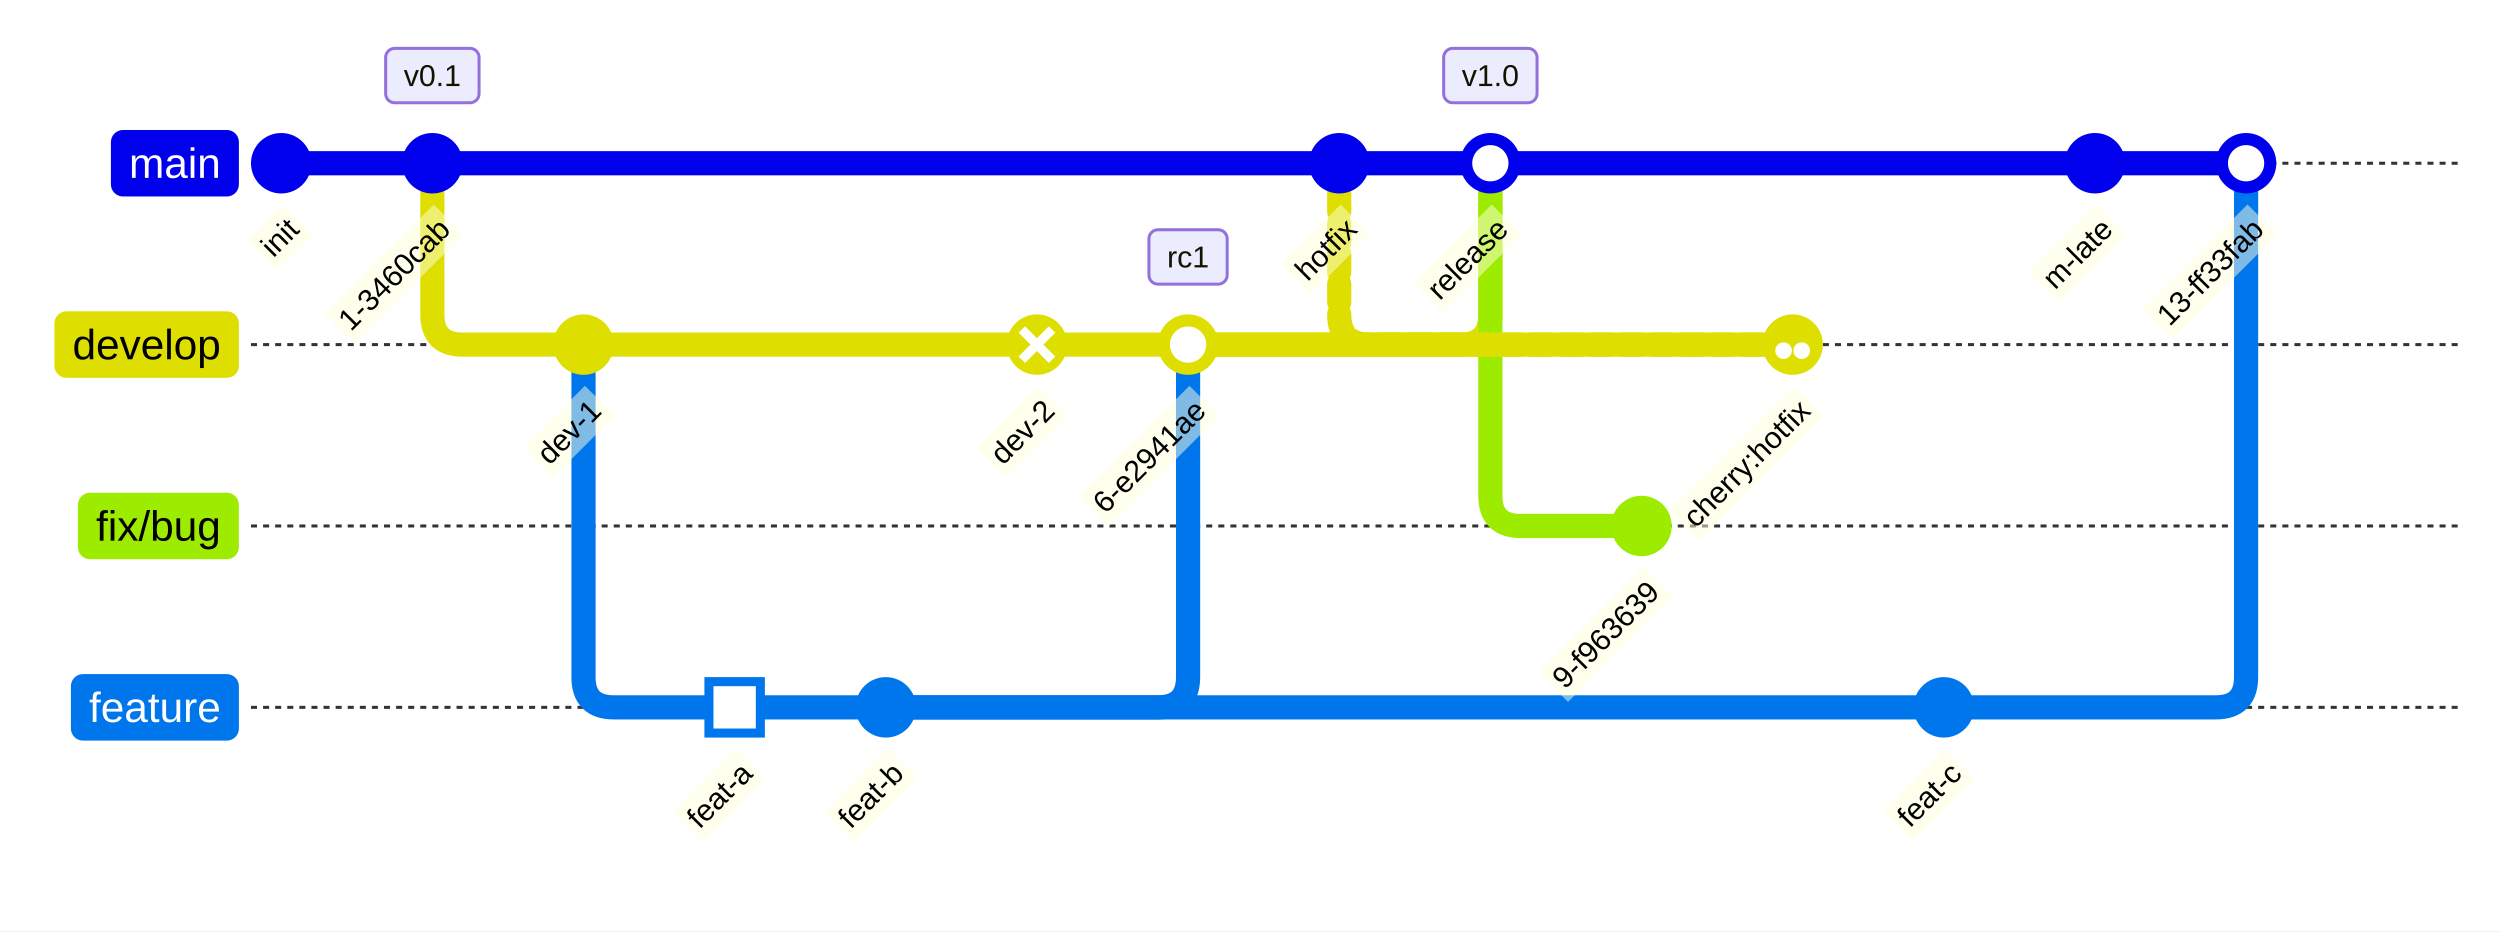
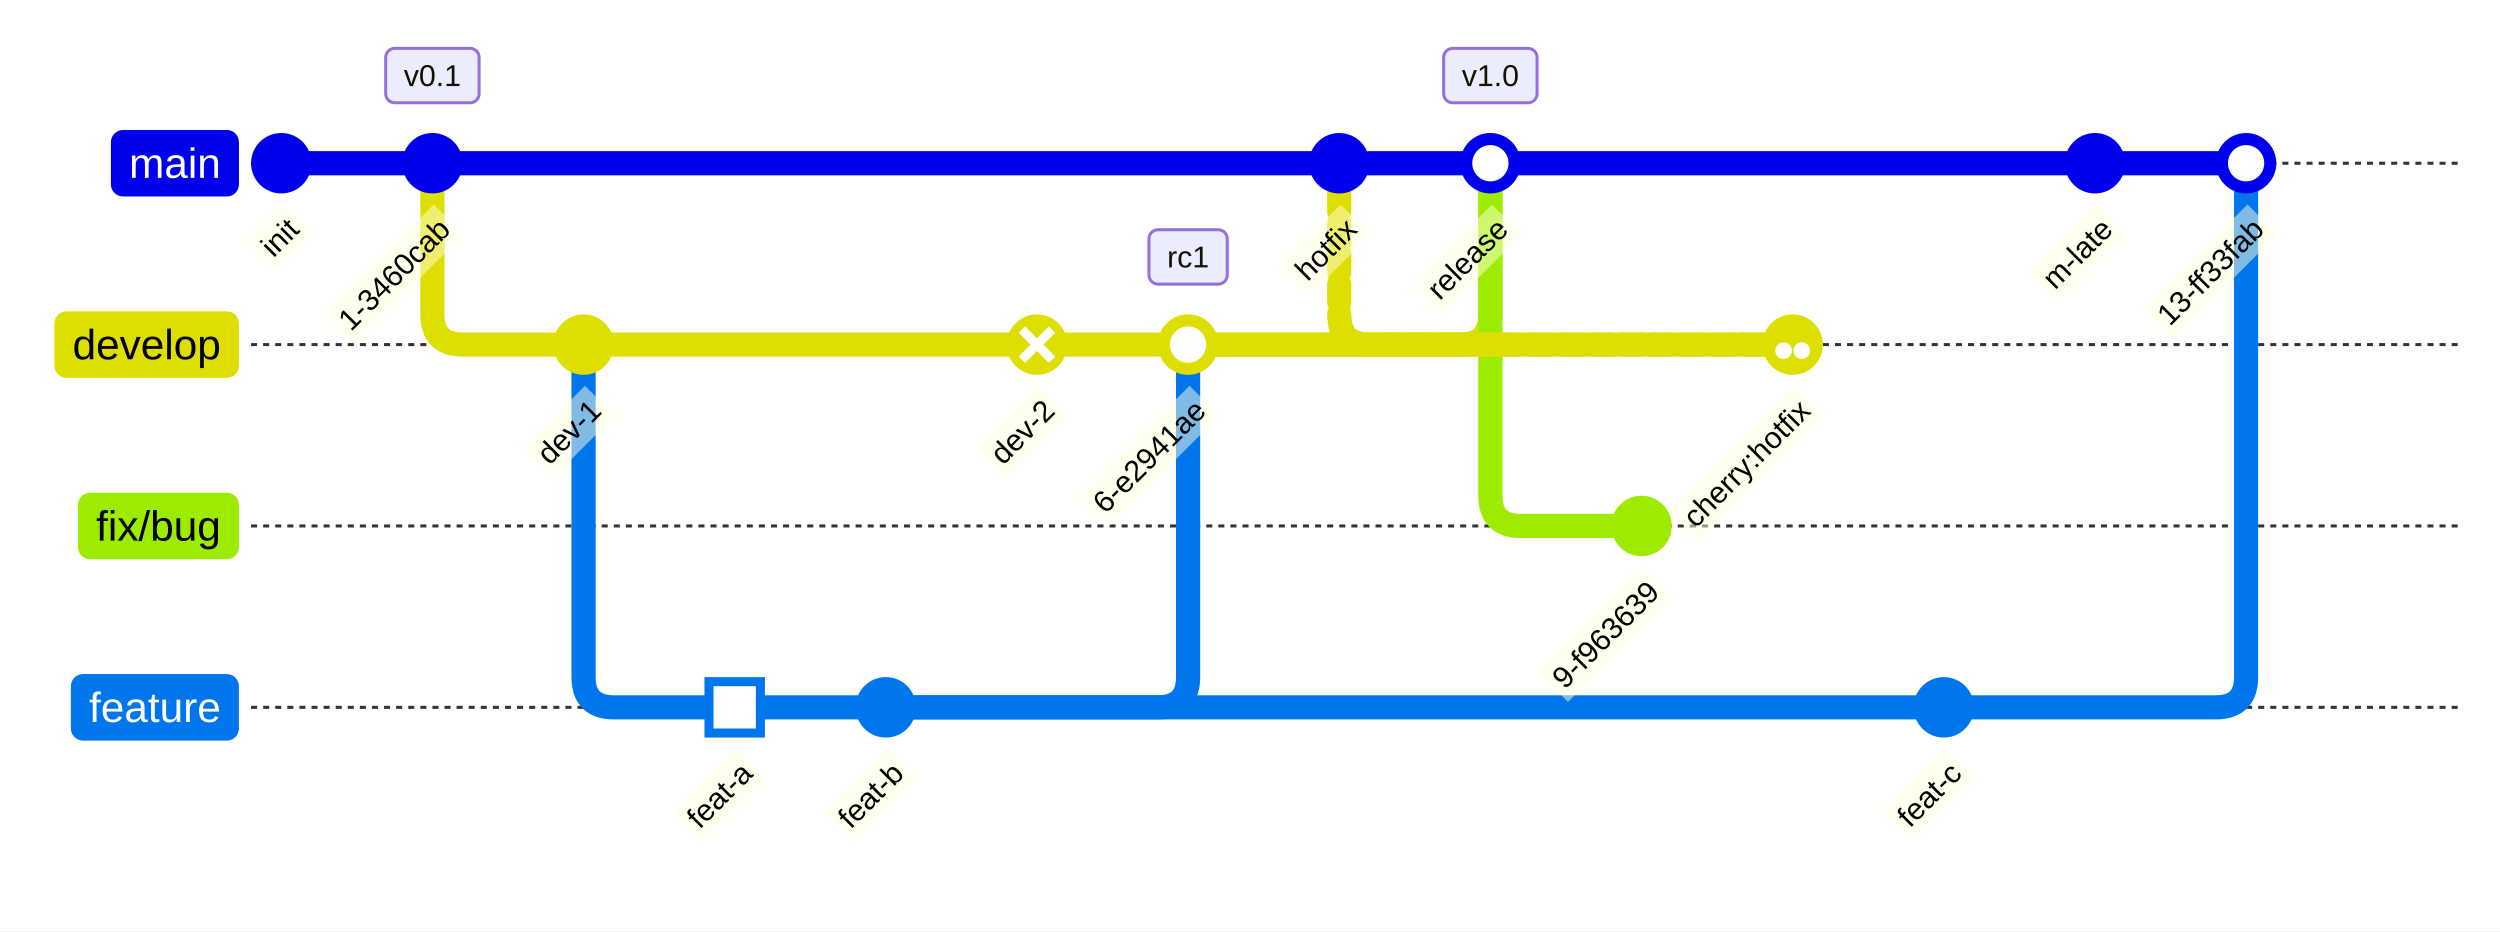
- <svg xmlns="http://www.w3.org/2000/svg" id="mermaid" class="gitGraph" width="827.03" height="308" viewBox="-4 -4 827.03 308" role="graphics-document document" aria-roledescription="gitGraph">
+ <svg xmlns="http://www.w3.org/2000/svg" id="mermaid" class="gitGraph" width="827.05" height="308" viewBox="-4 -4 827.05 308" role="graphics-document document" aria-roledescription="gitGraph">
  <style>#mermaid{font-family:"trebuchet ms",verdana,arial,sans-serif;font-size:16px;fill:#333;}#mermaid .bl{stroke:#333;stroke-width:1px;stroke-dasharray:2;}#mermaid .ar{fill:none;stroke-width:8px;stroke-linecap:round;}#mermaid .cl{font-size:10px;fill:#000;}#mermaid .clb{fill:#ffffde;opacity:0.5;}#mermaid .bn{font-size:14px;fill:#000;}#mermaid .bnx{fill:inherit;}#mermaid .tg{font-size:10px;fill:#131300;}#mermaid .tgb{fill:#ECECFF;stroke:#9370DB;stroke-width:1px;}#mermaid .ttl{font-size:18px;}</style>
-   <rect x="-4" y="-4" width="827.03" height="308" fill="white" />
-   <line class="bl" stroke="#0000ec" x1="79.03" y1="50" x2="809.03" y2="50" />
-   <rect x="32.69" y="39" width="42.34" height="22" rx="4" fill="#0000ec" />
+   <rect x="-4" y="-4" width="827.05" height="308" fill="white" />
+   <line class="bl" stroke="#0000ec" x1="79.05" y1="50" x2="809.05" y2="50" />
+   <rect x="32.69" y="39" width="42.36" height="22" rx="4" fill="#0000ec" />
  <g fill="#fff">
-     <text class="bn bnx" x="53.86" y="50" text-anchor="middle" dominant-baseline="central">main</text>
+     <text class="bn bnx" x="53.87" y="50" text-anchor="middle" dominant-baseline="central">main</text>
  </g>
-   <line class="bl" stroke="#dede00" x1="79.03" y1="110" x2="809.03" y2="110" />
-   <rect x="14" y="99" width="61.03" height="22" rx="4" fill="#dede00" />
+   <line class="bl" stroke="#dede00" x1="79.05" y1="110" x2="809.05" y2="110" />
+   <rect x="14" y="99" width="61.05" height="22" rx="4" fill="#dede00" />
  <g fill="#000">
-     <text class="bn bnx" x="44.51" y="110" text-anchor="middle" dominant-baseline="central">develop</text>
+     <text class="bn bnx" x="44.52" y="110" text-anchor="middle" dominant-baseline="central">develop</text>
  </g>
-   <line class="bl" stroke="#0076ec" x1="79.03" y1="230" x2="809.03" y2="230" />
-   <rect x="19.45" y="219" width="55.58" height="22" rx="4" fill="#0076ec" />
+   <line class="bl" stroke="#0076ec" x1="79.05" y1="230" x2="809.05" y2="230" />
+   <rect x="19.45" y="219" width="55.59" height="22" rx="4" fill="#0076ec" />
  <g fill="#fff">
-     <text class="bn bnx" x="47.24" y="230" text-anchor="middle" dominant-baseline="central">feature</text>
+     <text class="bn bnx" x="47.25" y="230" text-anchor="middle" dominant-baseline="central">feature</text>
  </g>
-   <line class="bl" stroke="#9dec00" x1="79.03" y1="170" x2="809.03" y2="170" />
-   <rect x="21.78" y="159" width="53.24" height="22" rx="4" fill="#9dec00" />
+   <line class="bl" stroke="#9dec00" x1="79.05" y1="170" x2="809.05" y2="170" />
+   <rect x="21.8" y="159" width="53.25" height="22" rx="4" fill="#9dec00" />
  <g fill="#000">
-     <text class="bn bnx" x="48.41" y="170" text-anchor="middle" dominant-baseline="central">fix/bug</text>
+     <text class="bn bnx" x="48.42" y="170" text-anchor="middle" dominant-baseline="central">fix/bug</text>
  </g>
-   <path class="ar" stroke="#0000ec" d="M89.03,50L139.03,50" />
-   <path class="ar" stroke="#dede00" d="M139.03,50L139.03,100Q139.03,110 149.03,110L189.03,110" />
-   <path class="ar" stroke="#0076ec" d="M189.03,110L189.03,220Q189.03,230 199.03,230L239.03,230" />
-   <path class="ar" stroke="#0076ec" d="M239.03,230L289.03,230" />
-   <path class="ar" stroke="#dede00" d="M189.03,110L339.03,110" />
-   <path class="ar" stroke="#dede00" d="M339.03,110L389.03,110" />
-   <path class="ar" stroke="#0076ec" d="M289.03,230L379.03,230Q389.03,230 389.03,220L389.03,110" />
-   <path class="ar" stroke="#0000ec" d="M139.03,50L439.03,50" />
-   <path class="ar" stroke="#0000ec" d="M439.03,50L489.03,50" />
-   <path class="ar" stroke="#dede00" d="M389.03,110L479.03,110Q489.03,110 489.03,100L489.03,50" />
-   <path class="ar" stroke="#9dec00" d="M489.03,50L489.03,160Q489.03,170 499.03,170L539.03,170" />
-   <path class="ar" stroke="#dede00" d="M389.03,110L589.03,110" />
-   <path class="ar" stroke="#dede00" d="M439.03,50L439.03,100Q439.03,110 449.03,110L589.03,110" stroke-dasharray="6 4" />
-   <path class="ar" stroke="#0076ec" d="M289.03,230L639.03,230" />
-   <path class="ar" stroke="#0000ec" d="M489.03,50L689.03,50" />
-   <path class="ar" stroke="#0000ec" d="M689.03,50L739.03,50" />
-   <path class="ar" stroke="#0076ec" d="M639.03,230L729.03,230Q739.03,230 739.03,220L739.03,50" />
-   <circle cx="89.03" cy="50" r="10" fill="#0000ec" />
-   <g transform="rotate(-45 93.03 70)">
-     <rect class="clb" x="78.25" y="63" width="16.78" height="14" />
-     <text class="cl" x="86.64" y="70" text-anchor="middle" dominant-baseline="central">init</text>
+   <path class="ar" stroke="#0000ec" d="M89.05,50L139.05,50" />
+   <path class="ar" stroke="#dede00" d="M139.05,50L139.05,100Q139.05,110 149.05,110L189.05,110" />
+   <path class="ar" stroke="#0076ec" d="M189.05,110L189.05,220Q189.05,230 199.05,230L239.05,230" />
+   <path class="ar" stroke="#0076ec" d="M239.05,230L289.05,230" />
+   <path class="ar" stroke="#dede00" d="M189.05,110L339.05,110" />
+   <path class="ar" stroke="#dede00" d="M339.05,110L389.05,110" />
+   <path class="ar" stroke="#0076ec" d="M289.05,230L379.05,230Q389.05,230 389.05,220L389.05,110" />
+   <path class="ar" stroke="#0000ec" d="M139.05,50L439.05,50" />
+   <path class="ar" stroke="#0000ec" d="M439.05,50L489.05,50" />
+   <path class="ar" stroke="#dede00" d="M389.05,110L479.05,110Q489.05,110 489.05,100L489.05,50" />
+   <path class="ar" stroke="#9dec00" d="M489.05,50L489.05,160Q489.05,170 499.05,170L539.05,170" />
+   <path class="ar" stroke="#dede00" d="M389.05,110L589.05,110" />
+   <path class="ar" stroke="#dede00" d="M439.05,50L439.05,100Q439.05,110 449.05,110L589.05,110" stroke-dasharray="6 4" />
+   <path class="ar" stroke="#0076ec" d="M289.05,230L639.05,230" />
+   <path class="ar" stroke="#0000ec" d="M489.05,50L689.05,50" />
+   <path class="ar" stroke="#0000ec" d="M689.05,50L739.05,50" />
+   <path class="ar" stroke="#0076ec" d="M639.05,230L729.05,230Q739.05,230 739.05,220L739.05,50" />
+   <circle cx="89.05" cy="50" r="10" fill="#0000ec" />
+   <g transform="rotate(-45 93.05 70)">
+     <rect class="clb" x="78.25" y="63" width="16.8" height="14" />
+     <text class="cl" x="86.65" y="70" text-anchor="middle" dominant-baseline="central">init</text>
  </g>
-   <circle cx="139.03" cy="50" r="10" fill="#0000ec" />
-   <g transform="rotate(-45 143.03 70)">
-     <rect class="clb" x="93.78" y="63" width="51.25" height="14" />
-     <text class="cl" x="119.4" y="70" text-anchor="middle" dominant-baseline="central">1-3460cab</text>
+   <circle cx="139.05" cy="50" r="10" fill="#0000ec" />
+   <g transform="rotate(-45 143.05 70)">
+     <rect class="clb" x="93.78" y="63" width="51.27" height="14" />
+     <text class="cl" x="119.41" y="70" text-anchor="middle" dominant-baseline="central">1-3460cab</text>
  </g>
-   <rect class="tgb" x="123.58" y="12" width="30.9" height="18" rx="3" />
-   <text class="tg" x="139.03" y="21" text-anchor="middle" dominant-baseline="central">v0.1</text>
-   <circle cx="189.03" cy="110" r="10" fill="#dede00" />
-   <g transform="rotate(-45 193.03 130)">
-     <rect class="clb" x="166.02" y="123" width="29.01" height="14" />
-     <text class="cl" x="180.52" y="130" text-anchor="middle" dominant-baseline="central">dev-1</text>
+   <rect class="tgb" x="123.59" y="12" width="30.91" height="18" rx="3" />
+   <text class="tg" x="139.05" y="21" text-anchor="middle" dominant-baseline="central">v0.1</text>
+   <circle cx="189.05" cy="110" r="10" fill="#dede00" />
+   <g transform="rotate(-45 193.05 130)">
+     <rect class="clb" x="166.03" y="123" width="29.02" height="14" />
+     <text class="cl" x="180.54" y="130" text-anchor="middle" dominant-baseline="central">dev-1</text>
  </g>
-   <rect x="229.03" y="220" width="20" height="20" fill="#0076ec" />
-   <rect x="232.03" y="223" width="14" height="14" fill="#fff" />
-   <g transform="rotate(-45 243.03 250)">
-     <rect class="clb" x="215.46" y="243" width="29.57" height="14" />
-     <text class="cl" x="230.24" y="250" text-anchor="middle" dominant-baseline="central">feat-a</text>
+   <rect x="229.05" y="220" width="20" height="20" fill="#0076ec" />
+   <rect x="232.05" y="223" width="14" height="14" fill="#fff" />
+   <g transform="rotate(-45 243.05 250)">
+     <rect class="clb" x="215.47" y="243" width="29.58" height="14" />
+     <text class="cl" x="230.26" y="250" text-anchor="middle" dominant-baseline="central">feat-a</text>
  </g>
-   <circle cx="289.03" cy="230" r="10" fill="#0076ec" />
-   <g transform="rotate(-45 293.03 250)">
-     <rect class="clb" x="265.46" y="243" width="29.57" height="14" />
-     <text class="cl" x="280.24" y="250" text-anchor="middle" dominant-baseline="central">feat-b</text>
+   <circle cx="289.05" cy="230" r="10" fill="#0076ec" />
+   <g transform="rotate(-45 293.05 250)">
+     <rect class="clb" x="265.47" y="243" width="29.58" height="14" />
+     <text class="cl" x="280.26" y="250" text-anchor="middle" dominant-baseline="central">feat-b</text>
  </g>
-   <circle cx="339.03" cy="110" r="10" fill="#dede00" />
-   <path stroke="#fff" stroke-width="3" d="M334.03,105L344.03,115M334.03,115L344.03,105" />
-   <g transform="rotate(-45 343.03 130)">
-     <rect class="clb" x="316.02" y="123" width="29.01" height="14" />
-     <text class="cl" x="330.52" y="130" text-anchor="middle" dominant-baseline="central">dev-2</text>
+   <circle cx="339.05" cy="110" r="10" fill="#dede00" />
+   <path stroke="#fff" stroke-width="3" d="M334.05,105L344.05,115M334.05,115L344.05,105" />
+   <g transform="rotate(-45 343.05 130)">
+     <rect class="clb" x="316.03" y="123" width="29.02" height="14" />
+     <text class="cl" x="330.54" y="130" text-anchor="middle" dominant-baseline="central">dev-2</text>
  </g>
-   <circle cx="389.03" cy="110" r="10" fill="#dede00" />
-   <circle fill="#fff" cx="389.03" cy="110" r="6" />
-   <g transform="rotate(-45 393.03 130)">
-     <rect class="clb" x="343.22" y="123" width="51.81" height="14" />
-     <text class="cl" x="369.12" y="130" text-anchor="middle" dominant-baseline="central">6-e2941ae</text>
+   <circle cx="389.05" cy="110" r="10" fill="#dede00" />
+   <circle fill="#fff" cx="389.05" cy="110" r="6" />
+   <g transform="rotate(-45 393.05 130)">
+     <rect class="clb" x="343.22" y="123" width="51.83" height="14" />
+     <text class="cl" x="369.13" y="130" text-anchor="middle" dominant-baseline="central">6-e2941ae</text>
  </g>
-   <rect class="tgb" x="376.08" y="72" width="25.89" height="18" rx="3" />
-   <text class="tg" x="389.03" y="81" text-anchor="middle" dominant-baseline="central">rc1</text>
-   <circle cx="439.03" cy="50" r="10" fill="#0000ec" />
-   <g transform="rotate(-45 443.03 70)">
-     <rect class="clb" x="417.13" y="63" width="27.9" height="14" />
-     <text class="cl" x="431.08" y="70" text-anchor="middle" dominant-baseline="central">hotfix</text>
+   <rect class="tgb" x="376.09" y="72" width="25.91" height="18" rx="3" />
+   <text class="tg" x="389.05" y="81" text-anchor="middle" dominant-baseline="central">rc1</text>
+   <circle cx="439.05" cy="50" r="10" fill="#0000ec" />
+   <g transform="rotate(-45 443.05 70)">
+     <rect class="clb" x="417.14" y="63" width="27.91" height="14" />
+     <text class="cl" x="431.09" y="70" text-anchor="middle" dominant-baseline="central">hotfix</text>
  </g>
-   <circle cx="489.03" cy="50" r="10" fill="#0000ec" />
-   <circle fill="#fff" cx="489.03" cy="50" r="6" />
-   <g transform="rotate(-45 493.03 70)">
-     <rect class="clb" x="458.24" y="63" width="36.79" height="14" />
-     <text class="cl" x="476.63" y="70" text-anchor="middle" dominant-baseline="central">release</text>
+   <circle cx="489.05" cy="50" r="10" fill="#0000ec" />
+   <circle fill="#fff" cx="489.05" cy="50" r="6" />
+   <g transform="rotate(-45 493.05 70)">
+     <rect class="clb" x="458.23" y="63" width="36.81" height="14" />
+     <text class="cl" x="476.64" y="70" text-anchor="middle" dominant-baseline="central">release</text>
  </g>
-   <rect class="tgb" x="473.58" y="12" width="30.9" height="18" rx="3" />
-   <text class="tg" x="489.03" y="21" text-anchor="middle" dominant-baseline="central">v1.0</text>
-   <circle cx="539.03" cy="170" r="10" fill="#9dec00" />
-   <g transform="rotate(-45 543.03 190)">
-     <rect class="clb" x="496" y="183" width="49.03" height="14" />
-     <text class="cl" x="520.51" y="190" text-anchor="middle" dominant-baseline="central">9-f963639</text>
+   <rect class="tgb" x="473.59" y="12" width="30.91" height="18" rx="3" />
+   <text class="tg" x="489.05" y="21" text-anchor="middle" dominant-baseline="central">v1.0</text>
+   <circle cx="539.05" cy="170" r="10" fill="#9dec00" />
+   <g transform="rotate(-45 543.05 190)">
+     <rect class="clb" x="496" y="183" width="49.05" height="14" />
+     <text class="cl" x="520.52" y="190" text-anchor="middle" dominant-baseline="central">9-f963639</text>
  </g>
-   <circle cx="589.03" cy="110" r="10" fill="#dede00" />
-   <circle fill="#fff" r="2.75" cx="586.03" cy="112" />
-   <circle fill="#fff" r="2.75" cx="592.03" cy="112" />
-   <g transform="rotate(-45 593.03 130)">
-     <rect class="clb" x="536.57" y="123" width="58.46" height="14" />
-     <text class="cl" x="565.8" y="130" text-anchor="middle" dominant-baseline="central">cherry:hotfix</text>
+   <circle cx="589.05" cy="110" r="10" fill="#dede00" />
+   <circle fill="#fff" r="2.75" cx="586.05" cy="112" />
+   <circle fill="#fff" r="2.75" cx="592.05" cy="112" />
+   <g transform="rotate(-45 593.05 130)">
+     <rect class="clb" x="536.58" y="123" width="58.47" height="14" />
+     <text class="cl" x="565.81" y="130" text-anchor="middle" dominant-baseline="central">cherry:hotfix</text>
  </g>
-   <circle cx="639.03" cy="230" r="10" fill="#0076ec" />
-   <g transform="rotate(-45 643.03 250)">
-     <rect class="clb" x="616.02" y="243" width="29.01" height="14" />
-     <text class="cl" x="630.52" y="250" text-anchor="middle" dominant-baseline="central">feat-c</text>
+   <circle cx="639.05" cy="230" r="10" fill="#0076ec" />
+   <g transform="rotate(-45 643.05 250)">
+     <rect class="clb" x="616.03" y="243" width="29.02" height="14" />
+     <text class="cl" x="630.54" y="250" text-anchor="middle" dominant-baseline="central">feat-c</text>
  </g>
-   <circle cx="689.03" cy="50" r="10" fill="#0000ec" />
-   <g transform="rotate(-45 693.03 70)">
-     <rect class="clb" x="663.25" y="63" width="31.78" height="14" />
-     <text class="cl" x="679.14" y="70" text-anchor="middle" dominant-baseline="central">m-late</text>
+   <circle cx="689.05" cy="50" r="10" fill="#0000ec" />
+   <g transform="rotate(-45 693.05 70)">
+     <rect class="clb" x="663.25" y="63" width="31.8" height="14" />
+     <text class="cl" x="679.15" y="70" text-anchor="middle" dominant-baseline="central">m-late</text>
  </g>
-   <circle cx="739.03" cy="50" r="10" fill="#0000ec" />
-   <circle fill="#fff" cx="739.03" cy="50" r="6" />
-   <g transform="rotate(-45 743.03 70)">
-     <rect class="clb" x="696" y="63" width="49.03" height="14" />
-     <text class="cl" x="720.51" y="70" text-anchor="middle" dominant-baseline="central">13-ff33fab</text>
+   <circle cx="739.05" cy="50" r="10" fill="#0000ec" />
+   <circle fill="#fff" cx="739.05" cy="50" r="6" />
+   <g transform="rotate(-45 743.05 70)">
+     <rect class="clb" x="696.19" y="63" width="48.86" height="14" />
+     <text class="cl" x="720.62" y="70" text-anchor="middle" dominant-baseline="central">13-ff33fab</text>
  </g>
</svg>
